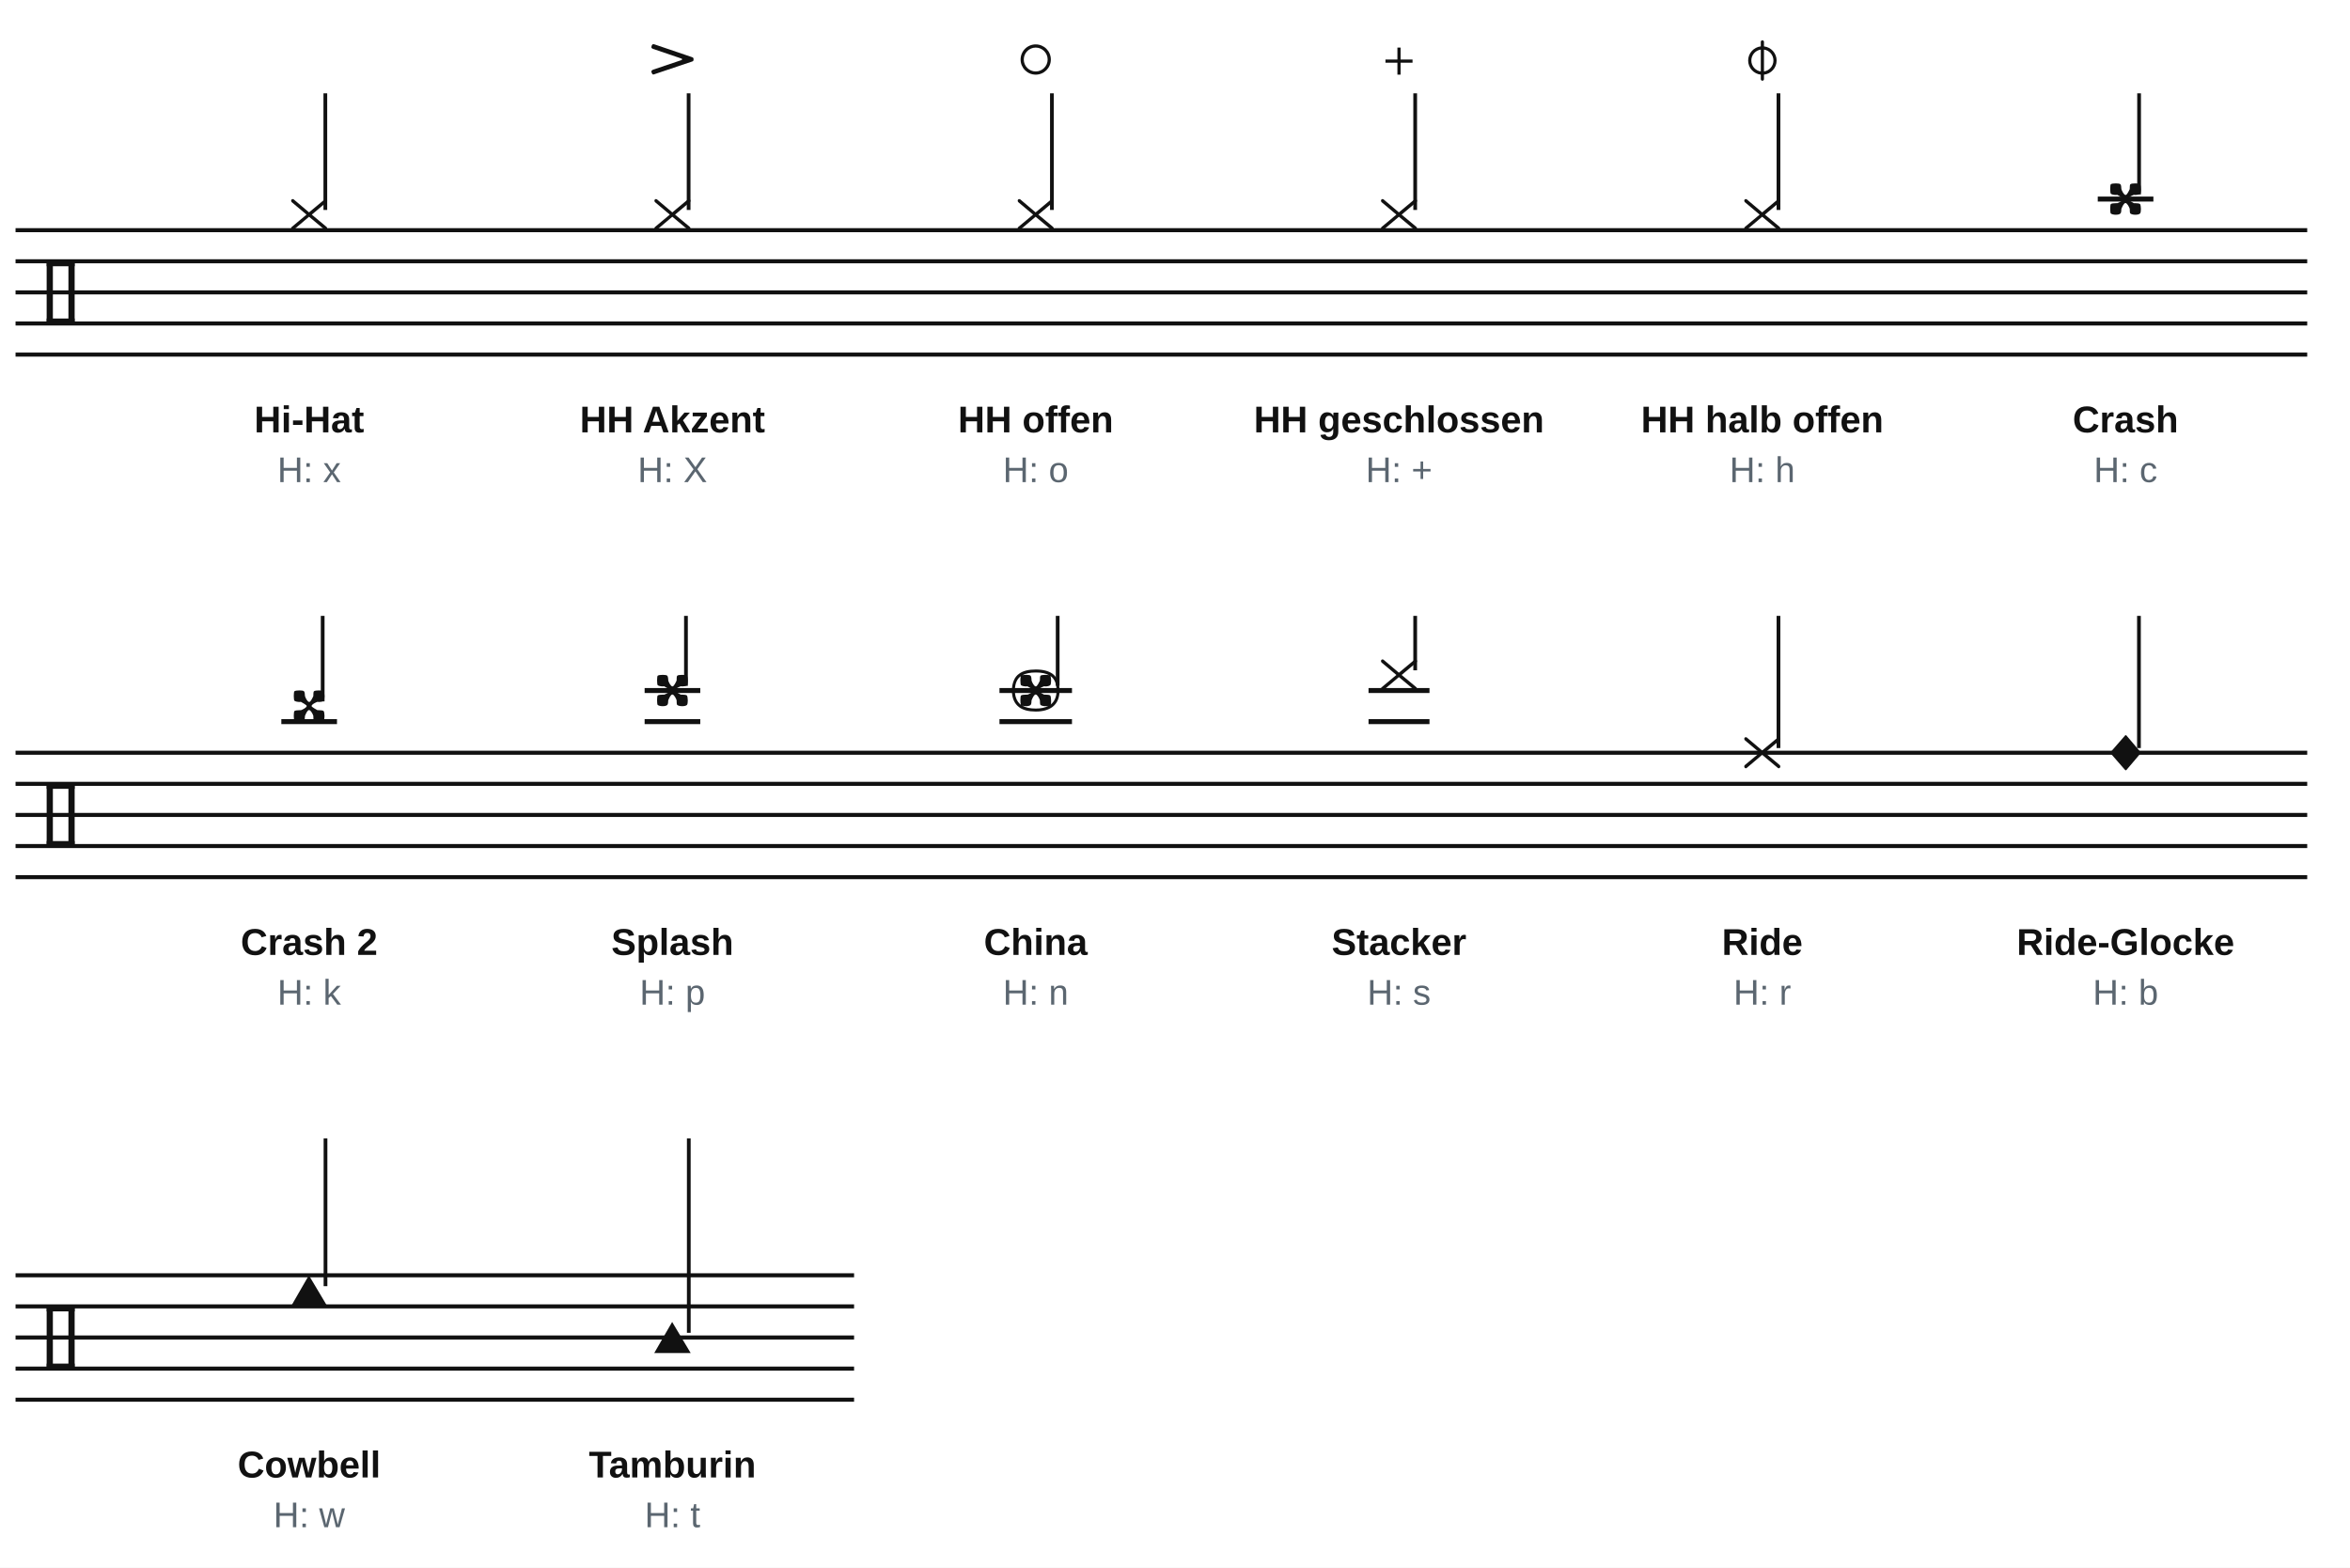
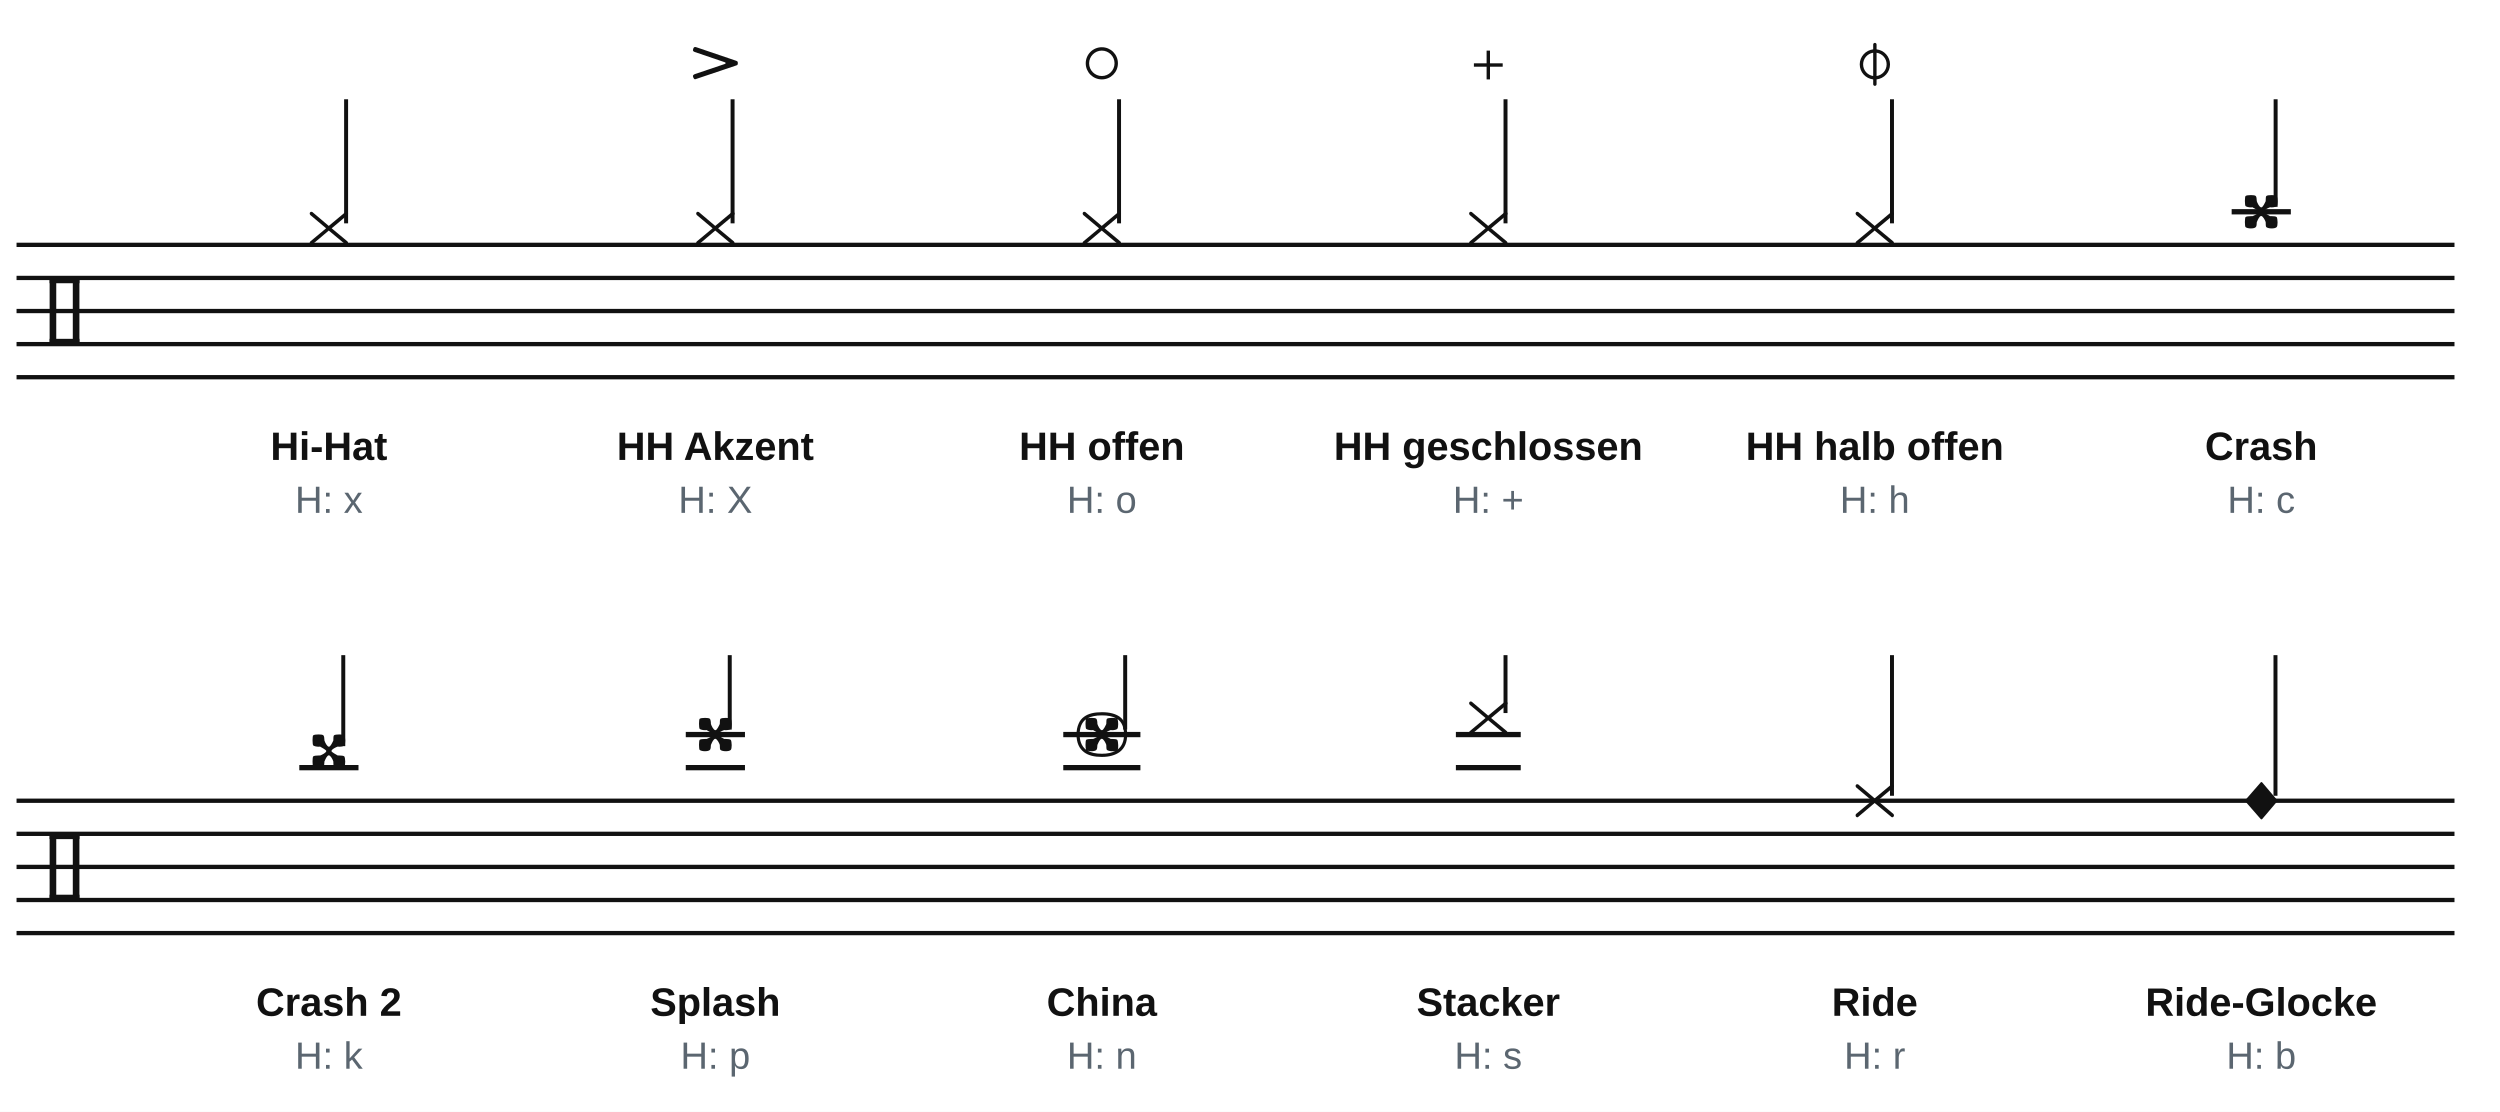
- <svg xmlns="http://www.w3.org/2000/svg" viewBox="0 0 680 453.6" width="680" height="453.6" class="sk-legend-svg" role="img" aria-label="Hi-Hat  Becken">
+ <svg xmlns="http://www.w3.org/2000/svg" viewBox="0 0 680 302.4" width="680" height="302.4" class="sk-legend-svg" role="img" aria-label="Hi-Hat  Becken">
  <style>.sk-legend-planned{opacity:.42}.sk-legend-code{fill:#5b6670}</style>
  <rect width="100%" height="100%" fill="#fff" />
  <line x1="4.5" y1="66.6" x2="667.62" y2="66.6" stroke="#111" stroke-width="1.17" />
  <line x1="4.5" y1="75.6" x2="667.62" y2="75.6" stroke="#111" stroke-width="1.17" />
  <line x1="4.5" y1="84.6" x2="667.62" y2="84.6" stroke="#111" stroke-width="1.17" />
  <line x1="4.5" y1="93.6" x2="667.62" y2="93.6" stroke="#111" stroke-width="1.17" />
  <line x1="4.5" y1="102.6" x2="667.62" y2="102.6" stroke="#111" stroke-width="1.17" />
  <rect x="13.5" y="75.6" width="1.8" height="18" fill="#111" />
  <rect x="19.8" y="75.6" width="1.8" height="18" fill="#111" />
  <rect x="13.5" y="75.6" width="8.1" height="1.44" fill="#111" />
  <rect x="13.5" y="92.16" width="8.1" height="1.44" fill="#111" />
  <g class="sk-legend-item" data-lane="H" data-char="x" data-midi="42" tabindex="0" role="button" aria-label="Hi-Hat (H: x) — anhören">
    <rect x="36.9" y="0" width="105.12" height="151.2" fill="transparent" class="sk-legend-hit" />
    <path d="M1.14 0.396 0.664 0 1.14 -0.4C1.152 -0.408 1.16 -0.428 1.16 -0.444C1.16 -0.476 1.132 -0.5 1.108 -0.5C1.1 -0.5 1.088 -0.496 1.08 -0.492L0.576 -0.072L0.08 -0.492C0.072 -0.496 0.06 -0.5 0.048 -0.5C0.02 -0.5 0 -0.472 0 -0.448C0 -0.432 0.008 -0.412 0.02 -0.4L0.496 0L0.02 0.396C0.004 0.408 0 0.424 0 0.44C0 0.472 0.02 0.5 0.052 0.5C0.064 0.5 0.072 0.496 0.08 0.488L0.576 0.068L1.08 0.488C1.088 0.496 1.1 0.5 1.108 0.5C1.14 0.5 1.16 0.468 1.16 0.444C1.16 0.424 1.152 0.408 1.14 0.396Z" transform="translate(84.24 62.1) scale(9)" fill="#111" data-g="hihat" />
    <line x1="94.14" y1="60.75" x2="94.14" y2="27" stroke="#111" stroke-width="1.08" />
    <text x="89.46" y="125.1" font-size="10.8" font-family="Arial, Helvetica, sans-serif" font-weight="700" text-anchor="middle" fill="#111">Hi-Hat</text>
    <text x="89.46" y="139.5" font-size="10.35" font-family="Arial, Helvetica, sans-serif" font-weight="400" text-anchor="middle" fill="#111" class="sk-legend-code">H: x</text>
  </g>
  <g class="sk-legend-item" data-lane="H" data-char="X" data-midi="108" tabindex="0" role="button" aria-label="HH Akzent (H: X) — anhören">
    <rect x="142.02" y="0" width="105.12" height="151.2" fill="transparent" class="sk-legend-hit" />
    <path d="M1.14 0.396 0.664 0 1.14 -0.4C1.152 -0.408 1.16 -0.428 1.16 -0.444C1.16 -0.476 1.132 -0.5 1.108 -0.5C1.1 -0.5 1.088 -0.496 1.08 -0.492L0.576 -0.072L0.08 -0.492C0.072 -0.496 0.06 -0.5 0.048 -0.5C0.02 -0.5 0 -0.472 0 -0.448C0 -0.432 0.008 -0.412 0.02 -0.4L0.496 0L0.02 0.396C0.004 0.408 0 0.424 0 0.44C0 0.472 0.02 0.5 0.052 0.5C0.064 0.5 0.072 0.496 0.08 0.488L0.576 0.068L1.08 0.488C1.088 0.496 1.1 0.5 1.108 0.5C1.14 0.5 1.16 0.468 1.16 0.444C1.16 0.424 1.152 0.408 1.14 0.396Z" transform="translate(189.36 62.1) scale(9)" fill="#111" data-g="hihat" />
    <line x1="199.26" y1="60.75" x2="199.26" y2="27" stroke="#111" stroke-width="1.08" />
    <path d="M1.304 -0.42C1.356 -0.432 1.356 -0.46 1.356 -0.492C1.356 -0.524 1.356 -0.548 1.304 -0.564L0.104 -0.972C0.088 -0.976 0.072 -0.98 0.068 -0.98C0.032 -0.98 0.02 -0.956 0.008 -0.924C0.004 -0.908 0 -0.896 0 -0.884C0 -0.864 0.012 -0.844 0.056 -0.828C0.056 -0.828 0.92 -0.536 0.96 -0.52C0.98 -0.516 0.988 -0.504 0.988 -0.492C0.988 -0.48 0.98 -0.472 0.956 -0.464C0.912 -0.452 0.056 -0.16 0.056 -0.16C0.012 -0.14 0 -0.12 0 -0.1C0 -0.088 0.004 -0.076 0.008 -0.064C0.02 -0.036 0.036 -0.004 0.064 -0.004C0.068 -0.004 0.076 -0.004 0.08 -0.008Z" transform="translate(188.48 21.6) scale(9)" fill="#111" />
    <text x="194.58" y="125.1" font-size="10.8" font-family="Arial, Helvetica, sans-serif" font-weight="700" text-anchor="middle" fill="#111">HH Akzent</text>
    <text x="194.58" y="139.5" font-size="10.35" font-family="Arial, Helvetica, sans-serif" font-weight="400" text-anchor="middle" fill="#111" class="sk-legend-code">H: X</text>
  </g>
  <g class="sk-legend-item" data-lane="H" data-char="o" data-midi="46" tabindex="0" role="button" aria-label="HH offen (H: o) — anhören">
    <rect x="247.14" y="0" width="105.12" height="151.2" fill="transparent" class="sk-legend-hit" />
    <path d="M1.14 0.396 0.664 0 1.14 -0.4C1.152 -0.408 1.16 -0.428 1.16 -0.444C1.16 -0.476 1.132 -0.5 1.108 -0.5C1.1 -0.5 1.088 -0.496 1.08 -0.492L0.576 -0.072L0.08 -0.492C0.072 -0.496 0.06 -0.5 0.048 -0.5C0.02 -0.5 0 -0.472 0 -0.448C0 -0.432 0.008 -0.412 0.02 -0.4L0.496 0L0.02 0.396C0.004 0.408 0 0.424 0 0.44C0 0.472 0.02 0.5 0.052 0.5C0.064 0.5 0.072 0.496 0.08 0.488L0.576 0.068L1.08 0.488C1.088 0.496 1.1 0.5 1.108 0.5C1.14 0.5 1.16 0.468 1.16 0.444C1.16 0.424 1.152 0.408 1.14 0.396Z" transform="translate(294.48 62.1) scale(9)" fill="#111" data-g="hihat" />
    <line x1="304.38" y1="60.75" x2="304.38" y2="27" stroke="#111" stroke-width="1.08" />
    <path d="M0.608 0C0.944 0 1.216 -0.272 1.216 -0.608C1.216 -0.944 0.944 -1.216 0.608 -1.216C0.272 -1.216 0 -0.944 0 -0.608C0 -0.272 0.272 0 0.608 0ZM0.608 -1.088C0.872 -1.088 1.088 -0.872 1.088 -0.608C1.088 -0.344 0.872 -0.128 0.608 -0.128C0.344 -0.128 0.128 -0.344 0.128 -0.608C0.128 -0.872 0.344 -1.088 0.608 -1.088Z" transform="translate(295.32 21.6) scale(7.2)" fill="#111" />
    <text x="299.7" y="125.1" font-size="10.8" font-family="Arial, Helvetica, sans-serif" font-weight="700" text-anchor="middle" fill="#111">HH offen</text>
    <text x="299.7" y="139.5" font-size="10.35" font-family="Arial, Helvetica, sans-serif" font-weight="400" text-anchor="middle" fill="#111" class="sk-legend-code">H: o</text>
  </g>
  <g class="sk-legend-item" data-lane="H" data-char="+" data-midi="42" tabindex="0" role="button" aria-label="HH geschlossen (H: +) — anhören">
    <rect x="352.26" y="0" width="105.12" height="151.2" fill="transparent" class="sk-legend-hit" />
    <path d="M1.14 0.396 0.664 0 1.14 -0.4C1.152 -0.408 1.16 -0.428 1.16 -0.444C1.16 -0.476 1.132 -0.5 1.108 -0.5C1.1 -0.5 1.088 -0.496 1.08 -0.492L0.576 -0.072L0.08 -0.492C0.072 -0.496 0.06 -0.5 0.048 -0.5C0.02 -0.5 0 -0.472 0 -0.448C0 -0.432 0.008 -0.412 0.02 -0.4L0.496 0L0.02 0.396C0.004 0.408 0 0.424 0 0.44C0 0.472 0.02 0.5 0.052 0.5C0.064 0.5 0.072 0.496 0.08 0.488L0.576 0.068L1.08 0.488C1.088 0.496 1.1 0.5 1.108 0.5C1.14 0.5 1.16 0.468 1.16 0.444C1.16 0.424 1.152 0.408 1.14 0.396Z" transform="translate(399.6 62.1) scale(9)" fill="#111" data-g="hihat" />
    <line x1="409.5" y1="60.75" x2="409.5" y2="27" stroke="#111" stroke-width="1.08" />
    <path d="M1.088 -0.608H0.608V-1.088H0.48V-0.608H0V-0.48H0.48V0H0.608V-0.48H1.088Z" transform="translate(400.9 21.6) scale(7.2)" fill="#111" />
    <text x="404.82" y="125.1" font-size="10.8" font-family="Arial, Helvetica, sans-serif" font-weight="700" text-anchor="middle" fill="#111">HH geschlossen</text>
    <text x="404.82" y="139.5" font-size="10.35" font-family="Arial, Helvetica, sans-serif" font-weight="400" text-anchor="middle" fill="#111" class="sk-legend-code">H: +</text>
  </g>
  <g class="sk-legend-item" data-lane="H" data-char="h" data-midi="121" tabindex="0" role="button" aria-label="HH halb offen (H: h) — anhören">
    <rect x="457.38" y="0" width="105.12" height="151.2" fill="transparent" class="sk-legend-hit" />
    <path d="M1.14 0.396 0.664 0 1.14 -0.4C1.152 -0.408 1.16 -0.428 1.16 -0.444C1.16 -0.476 1.132 -0.5 1.108 -0.5C1.1 -0.5 1.088 -0.496 1.08 -0.492L0.576 -0.072L0.08 -0.492C0.072 -0.496 0.06 -0.5 0.048 -0.5C0.02 -0.5 0 -0.472 0 -0.448C0 -0.432 0.008 -0.412 0.02 -0.4L0.496 0L0.02 0.396C0.004 0.408 0 0.424 0 0.44C0 0.472 0.02 0.5 0.052 0.5C0.064 0.5 0.072 0.496 0.08 0.488L0.576 0.068L1.08 0.488C1.088 0.496 1.1 0.5 1.108 0.5C1.14 0.5 1.16 0.468 1.16 0.444C1.16 0.424 1.152 0.408 1.14 0.396Z" transform="translate(504.72 62.1) scale(9)" fill="#111" data-g="hihat" />
    <line x1="514.62" y1="60.75" x2="514.62" y2="27" stroke="#111" stroke-width="1.08" />
    <path d="M1.148 -0.568C1.148 -0.86 0.924 -1.104 0.64 -1.136V-1.316C0.64 -1.352 0.612 -1.38 0.576 -1.38C0.54 -1.38 0.512 -1.352 0.512 -1.316V-1.136C0.228 -1.104 0.004 -0.86 0.004 -0.568C0.004 -0.272 0.228 -0.032 0.512 0V0.18C0.512 0.216 0.54 0.244 0.576 0.244C0.612 0.244 0.64 0.216 0.64 0.18V0C0.924 -0.032 1.148 -0.272 1.148 -0.568ZM0.132 -0.568C0.132 -0.792 0.296 -0.976 0.512 -1.008V-0.128C0.296 -0.16 0.132 -0.344 0.132 -0.568ZM0.64 -0.128V-1.008C0.856 -0.976 1.02 -0.792 1.02 -0.568C1.02 -0.344 0.856 -0.16 0.64 -0.128Z" transform="translate(505.82 21.6) scale(7.2)" fill="#111" />
    <text x="509.94" y="125.1" font-size="10.8" font-family="Arial, Helvetica, sans-serif" font-weight="700" text-anchor="middle" fill="#111">HH halb offen</text>
    <text x="509.94" y="139.5" font-size="10.35" font-family="Arial, Helvetica, sans-serif" font-weight="400" text-anchor="middle" fill="#111" class="sk-legend-code">H: h</text>
  </g>
  <g class="sk-legend-item" data-lane="H" data-char="c" data-midi="49" tabindex="0" role="button" aria-label="Crash (H: c) — anhören">
    <rect x="562.5" y="0" width="105.12" height="151.2" fill="transparent" class="sk-legend-hit" />
    <path d="M0.76 0.132C0.716 0.108 0.572 0.028 0.572 0C0.572 -0.056 0.704 -0.116 0.76 -0.136C0.776 -0.136 0.792 -0.132 0.808 -0.132C0.872 -0.132 0.932 -0.148 0.96 -0.172C0.98 -0.192 0.988 -0.252 0.988 -0.316C0.988 -0.384 0.976 -0.456 0.96 -0.476C0.944 -0.496 0.88 -0.504 0.812 -0.504C0.74 -0.504 0.668 -0.496 0.648 -0.476C0.632 -0.464 0.628 -0.392 0.628 -0.32C0.608 -0.276 0.544 -0.132 0.496 -0.132C0.44 -0.132 0.376 -0.264 0.36 -0.32C0.36 -0.388 0.348 -0.46 0.328 -0.476C0.312 -0.496 0.248 -0.504 0.184 -0.504C0.116 -0.504 0.044 -0.496 0.02 -0.476C0.008 -0.468 0 -0.4 0 -0.328C0 -0.256 0.008 -0.184 0.02 -0.172C0.048 -0.148 0.12 -0.132 0.188 -0.132C0.204 -0.132 0.216 -0.136 0.228 -0.136C0.272 -0.112 0.416 -0.032 0.416 -0.004C0.416 0.048 0.288 0.112 0.232 0.132H0.192C0.12 0.132 0.044 0.14 0.02 0.16C0.008 0.172 0 0.24 0 0.312C0 0.384 0.008 0.456 0.02 0.464C0.048 0.488 0.112 0.504 0.18 0.504C0.24 0.504 0.304 0.492 0.328 0.464C0.352 0.444 0.36 0.376 0.36 0.312C0.36 0.308 0.364 0.3 0.368 0.296C0.392 0.24 0.44 0.128 0.492 0.128C0.544 0.128 0.612 0.256 0.628 0.312C0.628 0.384 0.632 0.452 0.648 0.464C0.676 0.488 0.74 0.504 0.808 0.504C0.872 0.504 0.932 0.492 0.96 0.464C0.98 0.444 0.988 0.384 0.988 0.32C0.988 0.252 0.976 0.18 0.96 0.16C0.94 0.14 0.868 0.132 0.8 0.132Z" transform="translate(610.61 57.6) scale(9)" fill="#111" data-g="crash" />
    <line x1="607.01" y1="57.6" x2="623.11" y2="57.6" stroke="#111" stroke-width="1.44" />
    <line x1="618.97" y1="56.25" x2="618.97" y2="27" stroke="#111" stroke-width="1.08" />
    <text x="615.06" y="125.1" font-size="10.8" font-family="Arial, Helvetica, sans-serif" font-weight="700" text-anchor="middle" fill="#111">Crash</text>
    <text x="615.06" y="139.5" font-size="10.35" font-family="Arial, Helvetica, sans-serif" font-weight="400" text-anchor="middle" fill="#111" class="sk-legend-code">H: c</text>
  </g>
  <line x1="4.5" y1="217.8" x2="667.62" y2="217.8" stroke="#111" stroke-width="1.17" />
  <line x1="4.5" y1="226.8" x2="667.62" y2="226.8" stroke="#111" stroke-width="1.17" />
  <line x1="4.5" y1="235.8" x2="667.62" y2="235.8" stroke="#111" stroke-width="1.17" />
  <line x1="4.5" y1="244.8" x2="667.62" y2="244.8" stroke="#111" stroke-width="1.17" />
  <line x1="4.5" y1="253.8" x2="667.62" y2="253.8" stroke="#111" stroke-width="1.17" />
  <rect x="13.5" y="226.8" width="1.8" height="18" fill="#111" />
  <rect x="19.8" y="226.8" width="1.8" height="18" fill="#111" />
  <rect x="13.5" y="226.8" width="8.1" height="1.44" fill="#111" />
  <rect x="13.5" y="243.36" width="8.1" height="1.44" fill="#111" />
  <g class="sk-legend-item" data-lane="H" data-char="k" data-midi="57" tabindex="0" role="button" aria-label="Crash 2 (H: k) — anhören">
    <rect x="36.9" y="151.2" width="105.12" height="151.2" fill="transparent" class="sk-legend-hit" />
    <path d="M0.76 0.132C0.716 0.108 0.572 0.028 0.572 0C0.572 -0.056 0.704 -0.116 0.76 -0.136C0.776 -0.136 0.792 -0.132 0.808 -0.132C0.872 -0.132 0.932 -0.148 0.96 -0.172C0.98 -0.192 0.988 -0.252 0.988 -0.316C0.988 -0.384 0.976 -0.456 0.96 -0.476C0.944 -0.496 0.88 -0.504 0.812 -0.504C0.74 -0.504 0.668 -0.496 0.648 -0.476C0.632 -0.464 0.628 -0.392 0.628 -0.32C0.608 -0.276 0.544 -0.132 0.496 -0.132C0.44 -0.132 0.376 -0.264 0.36 -0.32C0.36 -0.388 0.348 -0.46 0.328 -0.476C0.312 -0.496 0.248 -0.504 0.184 -0.504C0.116 -0.504 0.044 -0.496 0.02 -0.476C0.008 -0.468 0 -0.4 0 -0.328C0 -0.256 0.008 -0.184 0.02 -0.172C0.048 -0.148 0.12 -0.132 0.188 -0.132C0.204 -0.132 0.216 -0.136 0.228 -0.136C0.272 -0.112 0.416 -0.032 0.416 -0.004C0.416 0.048 0.288 0.112 0.232 0.132H0.192C0.12 0.132 0.044 0.14 0.02 0.16C0.008 0.172 0 0.24 0 0.312C0 0.384 0.008 0.456 0.02 0.464C0.048 0.488 0.112 0.504 0.18 0.504C0.24 0.504 0.304 0.492 0.328 0.464C0.352 0.444 0.36 0.376 0.36 0.312C0.36 0.308 0.364 0.3 0.368 0.296C0.392 0.24 0.44 0.128 0.492 0.128C0.544 0.128 0.612 0.256 0.628 0.312C0.628 0.384 0.632 0.452 0.648 0.464C0.676 0.488 0.74 0.504 0.808 0.504C0.872 0.504 0.932 0.492 0.96 0.464C0.98 0.444 0.988 0.384 0.988 0.32C0.988 0.252 0.976 0.18 0.96 0.16C0.94 0.14 0.868 0.132 0.8 0.132Z" transform="translate(85.01 204.3) scale(9)" fill="#111" data-g="crash" />
    <line x1="81.41" y1="208.8" x2="97.51" y2="208.8" stroke="#111" stroke-width="1.44" />
    <line x1="93.37" y1="202.95" x2="93.37" y2="178.2" stroke="#111" stroke-width="1.08" />
    <text x="89.46" y="276.3" font-size="10.8" font-family="Arial, Helvetica, sans-serif" font-weight="700" text-anchor="middle" fill="#111">Crash 2</text>
    <text x="89.46" y="290.7" font-size="10.35" font-family="Arial, Helvetica, sans-serif" font-weight="400" text-anchor="middle" fill="#111" class="sk-legend-code">H: k</text>
  </g>
  <g class="sk-legend-item" data-lane="H" data-char="p" data-midi="55" tabindex="0" role="button" aria-label="Splash (H: p) — anhören">
    <rect x="142.02" y="151.2" width="105.12" height="151.2" fill="transparent" class="sk-legend-hit" />
    <path d="M0.76 0.132C0.716 0.108 0.572 0.028 0.572 0C0.572 -0.056 0.704 -0.116 0.76 -0.136C0.776 -0.136 0.792 -0.132 0.808 -0.132C0.872 -0.132 0.932 -0.148 0.96 -0.172C0.98 -0.192 0.988 -0.252 0.988 -0.316C0.988 -0.384 0.976 -0.456 0.96 -0.476C0.944 -0.496 0.88 -0.504 0.812 -0.504C0.74 -0.504 0.668 -0.496 0.648 -0.476C0.632 -0.464 0.628 -0.392 0.628 -0.32C0.608 -0.276 0.544 -0.132 0.496 -0.132C0.44 -0.132 0.376 -0.264 0.36 -0.32C0.36 -0.388 0.348 -0.46 0.328 -0.476C0.312 -0.496 0.248 -0.504 0.184 -0.504C0.116 -0.504 0.044 -0.496 0.02 -0.476C0.008 -0.468 0 -0.4 0 -0.328C0 -0.256 0.008 -0.184 0.02 -0.172C0.048 -0.148 0.12 -0.132 0.188 -0.132C0.204 -0.132 0.216 -0.136 0.228 -0.136C0.272 -0.112 0.416 -0.032 0.416 -0.004C0.416 0.048 0.288 0.112 0.232 0.132H0.192C0.12 0.132 0.044 0.14 0.02 0.16C0.008 0.172 0 0.24 0 0.312C0 0.384 0.008 0.456 0.02 0.464C0.048 0.488 0.112 0.504 0.18 0.504C0.24 0.504 0.304 0.492 0.328 0.464C0.352 0.444 0.36 0.376 0.36 0.312C0.36 0.308 0.364 0.3 0.368 0.296C0.392 0.24 0.44 0.128 0.492 0.128C0.544 0.128 0.612 0.256 0.628 0.312C0.628 0.384 0.632 0.452 0.648 0.464C0.676 0.488 0.74 0.504 0.808 0.504C0.872 0.504 0.932 0.492 0.96 0.464C0.98 0.444 0.988 0.384 0.988 0.32C0.988 0.252 0.976 0.18 0.96 0.16C0.94 0.14 0.868 0.132 0.8 0.132Z" transform="translate(190.13 199.8) scale(9)" fill="#111" data-g="crash" />
    <line x1="186.53" y1="208.8" x2="202.63" y2="208.8" stroke="#111" stroke-width="1.44" />
    <line x1="186.53" y1="199.8" x2="202.63" y2="199.8" stroke="#111" stroke-width="1.44" />
    <line x1="198.49" y1="198.45" x2="198.49" y2="178.2" stroke="#111" stroke-width="1.08" />
    <text x="194.58" y="276.3" font-size="10.8" font-family="Arial, Helvetica, sans-serif" font-weight="700" text-anchor="middle" fill="#111">Splash</text>
    <text x="194.58" y="290.7" font-size="10.35" font-family="Arial, Helvetica, sans-serif" font-weight="400" text-anchor="middle" fill="#111" class="sk-legend-code">H: p</text>
  </g>
  <g class="sk-legend-item" data-lane="H" data-char="n" data-midi="119" tabindex="0" role="button" aria-label="China (H: n) — anhören">
    <rect x="247.14" y="151.2" width="105.12" height="151.2" fill="transparent" class="sk-legend-hit" />
    <path d="M1.036 -0.54C0.908 -0.628 0.736 -0.676 0.5 -0.676C0.264 -0.676 0.088 -0.632 -0.036 -0.54C-0.112 -0.488 -0.168 -0.416 -0.204 -0.328C-0.244 -0.24 -0.268 -0.128 -0.268 0C-0.268 0.244 -0.188 0.424 -0.036 0.536C0.092 0.632 0.268 0.676 0.5 0.676C0.724 0.676 0.904 0.624 1.036 0.528C1.188 0.412 1.264 0.236 1.264 0C1.264 -0.244 1.188 -0.428 1.036 -0.54ZM0.928 -0.492C0.896 -0.5 0.86 -0.504 0.816 -0.504C0.744 -0.504 0.672 -0.496 0.652 -0.476C0.636 -0.464 0.632 -0.392 0.632 -0.32C0.612 -0.276 0.548 -0.132 0.5 -0.132C0.444 -0.132 0.38 -0.264 0.364 -0.32C0.364 -0.388 0.352 -0.46 0.332 -0.476C0.316 -0.496 0.252 -0.504 0.188 -0.504C0.144 -0.504 0.1 -0.5 0.068 -0.492C0.172 -0.548 0.312 -0.58 0.5 -0.58C0.68 -0.58 0.82 -0.552 0.928 -0.492ZM0.992 0.32C0.992 0.252 0.98 0.18 0.964 0.16C0.944 0.14 0.872 0.132 0.804 0.132H0.764C0.72 0.108 0.576 0.028 0.576 0C0.576 -0.056 0.708 -0.116 0.764 -0.136C0.78 -0.136 0.796 -0.132 0.812 -0.132C0.876 -0.132 0.936 -0.148 0.964 -0.172C0.984 -0.192 0.992 -0.252 0.992 -0.316C0.992 -0.376 0.984 -0.44 0.972 -0.468C1.104 -0.372 1.168 -0.22 1.168 0C1.168 0.204 1.104 0.352 0.976 0.452C0.992 0.428 0.992 0.392 0.992 0.36ZM0.196 0.132C0.124 0.132 0.048 0.14 0.024 0.16C0.012 0.172 0.004 0.24 0.004 0.312C0.004 0.376 0.012 0.44 0.02 0.46C-0.128 0.34 -0.172 0.172 -0.172 0C-0.172 -0.216 -0.108 -0.368 0.016 -0.46C0.012 -0.436 0.004 -0.384 0.004 -0.328C0.004 -0.256 0.012 -0.184 0.024 -0.172C0.052 -0.148 0.124 -0.132 0.192 -0.132C0.208 -0.132 0.22 -0.136 0.232 -0.136C0.276 -0.112 0.42 -0.032 0.42 -0.004C0.42 0.048 0.292 0.112 0.236 0.132ZM0.06 0.484C0.092 0.496 0.136 0.504 0.184 0.504C0.244 0.504 0.308 0.492 0.332 0.464C0.356 0.444 0.364 0.376 0.364 0.312C0.364 0.308 0.368 0.3 0.372 0.296C0.396 0.24 0.444 0.128 0.496 0.128C0.548 0.128 0.616 0.256 0.632 0.312C0.632 0.384 0.636 0.452 0.652 0.464C0.68 0.488 0.744 0.504 0.812 0.504C0.848 0.504 0.88 0.5 0.908 0.492C0.804 0.552 0.664 0.58 0.5 0.58C0.316 0.58 0.168 0.548 0.06 0.484Z" transform="translate(295.22 199.8) scale(9)" fill="#111" data-g="crash" />
    <line x1="289.21" y1="208.8" x2="310.19" y2="208.8" stroke="#111" stroke-width="1.44" />
    <line x1="289.21" y1="199.8" x2="310.19" y2="199.8" stroke="#111" stroke-width="1.44" />
    <line x1="306.05" y1="198.45" x2="306.05" y2="178.2" stroke="#111" stroke-width="1.08" />
    <text x="299.7" y="276.3" font-size="10.8" font-family="Arial, Helvetica, sans-serif" font-weight="700" text-anchor="middle" fill="#111">China</text>
    <text x="299.7" y="290.7" font-size="10.35" font-family="Arial, Helvetica, sans-serif" font-weight="400" text-anchor="middle" fill="#111" class="sk-legend-code">H: n</text>
  </g>
  <g class="sk-legend-item" data-lane="H" data-char="s" data-midi="52" tabindex="0" role="button" aria-label="Stacker (H: s) — anhören">
    <rect x="352.26" y="151.2" width="105.12" height="151.2" fill="transparent" class="sk-legend-hit" />
    <path d="M1.14 0.396 0.664 0 1.14 -0.4C1.152 -0.408 1.16 -0.428 1.16 -0.444C1.16 -0.476 1.132 -0.5 1.108 -0.5C1.1 -0.5 1.088 -0.496 1.08 -0.492L0.576 -0.072L0.08 -0.492C0.072 -0.496 0.06 -0.5 0.048 -0.5C0.02 -0.5 0 -0.472 0 -0.448C0 -0.432 0.008 -0.412 0.02 -0.4L0.496 0L0.02 0.396C0.004 0.408 0 0.424 0 0.44C0 0.472 0.02 0.5 0.052 0.5C0.064 0.5 0.072 0.496 0.08 0.488L0.576 0.068L1.08 0.488C1.088 0.496 1.1 0.5 1.108 0.5C1.14 0.5 1.16 0.468 1.16 0.444C1.16 0.424 1.152 0.408 1.14 0.396Z" transform="translate(399.6 195.3) scale(9)" fill="#111" data-g="crash" />
    <line x1="396" y1="208.8" x2="413.64" y2="208.8" stroke="#111" stroke-width="1.44" />
    <line x1="396" y1="199.8" x2="413.64" y2="199.8" stroke="#111" stroke-width="1.44" />
    <line x1="409.5" y1="193.95" x2="409.5" y2="178.2" stroke="#111" stroke-width="1.08" />
    <text x="404.82" y="276.3" font-size="10.8" font-family="Arial, Helvetica, sans-serif" font-weight="700" text-anchor="middle" fill="#111">Stacker</text>
    <text x="404.82" y="290.7" font-size="10.35" font-family="Arial, Helvetica, sans-serif" font-weight="400" text-anchor="middle" fill="#111" class="sk-legend-code">H: s</text>
  </g>
  <g class="sk-legend-item" data-lane="H" data-char="r" data-midi="51" tabindex="0" role="button" aria-label="Ride (H: r) — anhören">
    <rect x="457.38" y="151.2" width="105.12" height="151.2" fill="transparent" class="sk-legend-hit" />
    <path d="M1.14 0.396 0.664 0 1.14 -0.4C1.152 -0.408 1.16 -0.428 1.16 -0.444C1.16 -0.476 1.132 -0.5 1.108 -0.5C1.1 -0.5 1.088 -0.496 1.08 -0.492L0.576 -0.072L0.08 -0.492C0.072 -0.496 0.06 -0.5 0.048 -0.5C0.02 -0.5 0 -0.472 0 -0.448C0 -0.432 0.008 -0.412 0.02 -0.4L0.496 0L0.02 0.396C0.004 0.408 0 0.424 0 0.44C0 0.472 0.02 0.5 0.052 0.5C0.064 0.5 0.072 0.496 0.08 0.488L0.576 0.068L1.08 0.488C1.088 0.496 1.1 0.5 1.108 0.5C1.14 0.5 1.16 0.468 1.16 0.444C1.16 0.424 1.152 0.408 1.14 0.396Z" transform="translate(504.72 217.8) scale(9)" fill="#111" data-g="ride" />
    <line x1="514.62" y1="216.45" x2="514.62" y2="178.2" stroke="#111" stroke-width="1.08" />
    <text x="509.94" y="276.3" font-size="10.8" font-family="Arial, Helvetica, sans-serif" font-weight="700" text-anchor="middle" fill="#111">Ride</text>
    <text x="509.94" y="290.7" font-size="10.35" font-family="Arial, Helvetica, sans-serif" font-weight="400" text-anchor="middle" fill="#111" class="sk-legend-code">H: r</text>
  </g>
  <g class="sk-legend-item" data-lane="H" data-char="b" data-midi="53" tabindex="0" role="button" aria-label="Ride-Glocke (H: b) — anhören">
    <rect x="562.5" y="151.2" width="105.12" height="151.2" fill="transparent" class="sk-legend-hit" />
    <path d="M0.52 -0.552C0.512 -0.564 0.504 -0.564 0.496 -0.564C0.484 -0.564 0.476 -0.56 0.472 -0.552L0.008 -0.02C0 -0.012 0 -0.008 0 0C0 0.012 0.004 0.016 0.008 0.02L0.472 0.552C0.476 0.56 0.488 0.564 0.496 0.564C0.504 0.564 0.512 0.56 0.52 0.552L0.972 0.02C0.976 0.016 0.98 0.008 0.98 0C0.98 -0.008 0.976 -0.016 0.972 -0.02Z" transform="translate(610.65 217.8) scale(9)" fill="#111" data-g="ride" />
    <line x1="618.93" y1="216.45" x2="618.93" y2="178.2" stroke="#111" stroke-width="1.08" />
    <text x="615.06" y="276.3" font-size="10.8" font-family="Arial, Helvetica, sans-serif" font-weight="700" text-anchor="middle" fill="#111">Ride-Glocke</text>
    <text x="615.06" y="290.7" font-size="10.35" font-family="Arial, Helvetica, sans-serif" font-weight="400" text-anchor="middle" fill="#111" class="sk-legend-code">H: b</text>
  </g>
-   <line x1="4.5" y1="369" x2="247.14" y2="369" stroke="#111" stroke-width="1.17" />
-   <line x1="4.5" y1="378" x2="247.14" y2="378" stroke="#111" stroke-width="1.17" />
-   <line x1="4.5" y1="387" x2="247.14" y2="387" stroke="#111" stroke-width="1.17" />
-   <line x1="4.5" y1="396" x2="247.14" y2="396" stroke="#111" stroke-width="1.17" />
-   <line x1="4.5" y1="405" x2="247.14" y2="405" stroke="#111" stroke-width="1.17" />
-   <rect x="13.5" y="378" width="1.8" height="18" fill="#111" />
-   <rect x="19.8" y="378" width="1.8" height="18" fill="#111" />
-   <rect x="13.5" y="378" width="8.1" height="1.44" fill="#111" />
-   <rect x="13.5" y="394.56" width="8.1" height="1.44" fill="#111" />
-   <g class="sk-legend-item" data-lane="H" data-char="w" data-midi="105" tabindex="0" role="button" aria-label="Cowbell (H: w) — anhören">
-     <rect x="36.9" y="302.4" width="105.12" height="151.2" fill="transparent" class="sk-legend-hit" />
-     <path d="M1.172 0.5 0.576 -0.5 0 0.5Z" transform="translate(84.19 373.5) scale(9)" fill="#111" data-g="cowbell" />
-     <line x1="94.19" y1="372.15" x2="94.19" y2="329.4" stroke="#111" stroke-width="1.08" />
-     <text x="89.46" y="427.5" font-size="10.8" font-family="Arial, Helvetica, sans-serif" font-weight="700" text-anchor="middle" fill="#111">Cowbell</text>
-     <text x="89.46" y="441.9" font-size="10.35" font-family="Arial, Helvetica, sans-serif" font-weight="400" text-anchor="middle" fill="#111" class="sk-legend-code">H: w</text>
-   </g>
-   <g class="sk-legend-item" data-lane="H" data-char="t" data-midi="54" tabindex="0" role="button" aria-label="Tamburin (H: t) — anhören">
-     <rect x="142.02" y="302.4" width="105.12" height="151.2" fill="transparent" class="sk-legend-hit" />
-     <path d="M1.172 0.5 0.576 -0.5 0 0.5Z" transform="translate(189.31 387) scale(9)" fill="#111" data-g="tambourine" />
-     <line x1="199.31" y1="385.65" x2="199.31" y2="329.4" stroke="#111" stroke-width="1.08" />
-     <text x="194.58" y="427.5" font-size="10.8" font-family="Arial, Helvetica, sans-serif" font-weight="700" text-anchor="middle" fill="#111">Tamburin</text>
-     <text x="194.58" y="441.9" font-size="10.35" font-family="Arial, Helvetica, sans-serif" font-weight="400" text-anchor="middle" fill="#111" class="sk-legend-code">H: t</text>
-   </g>
</svg>
